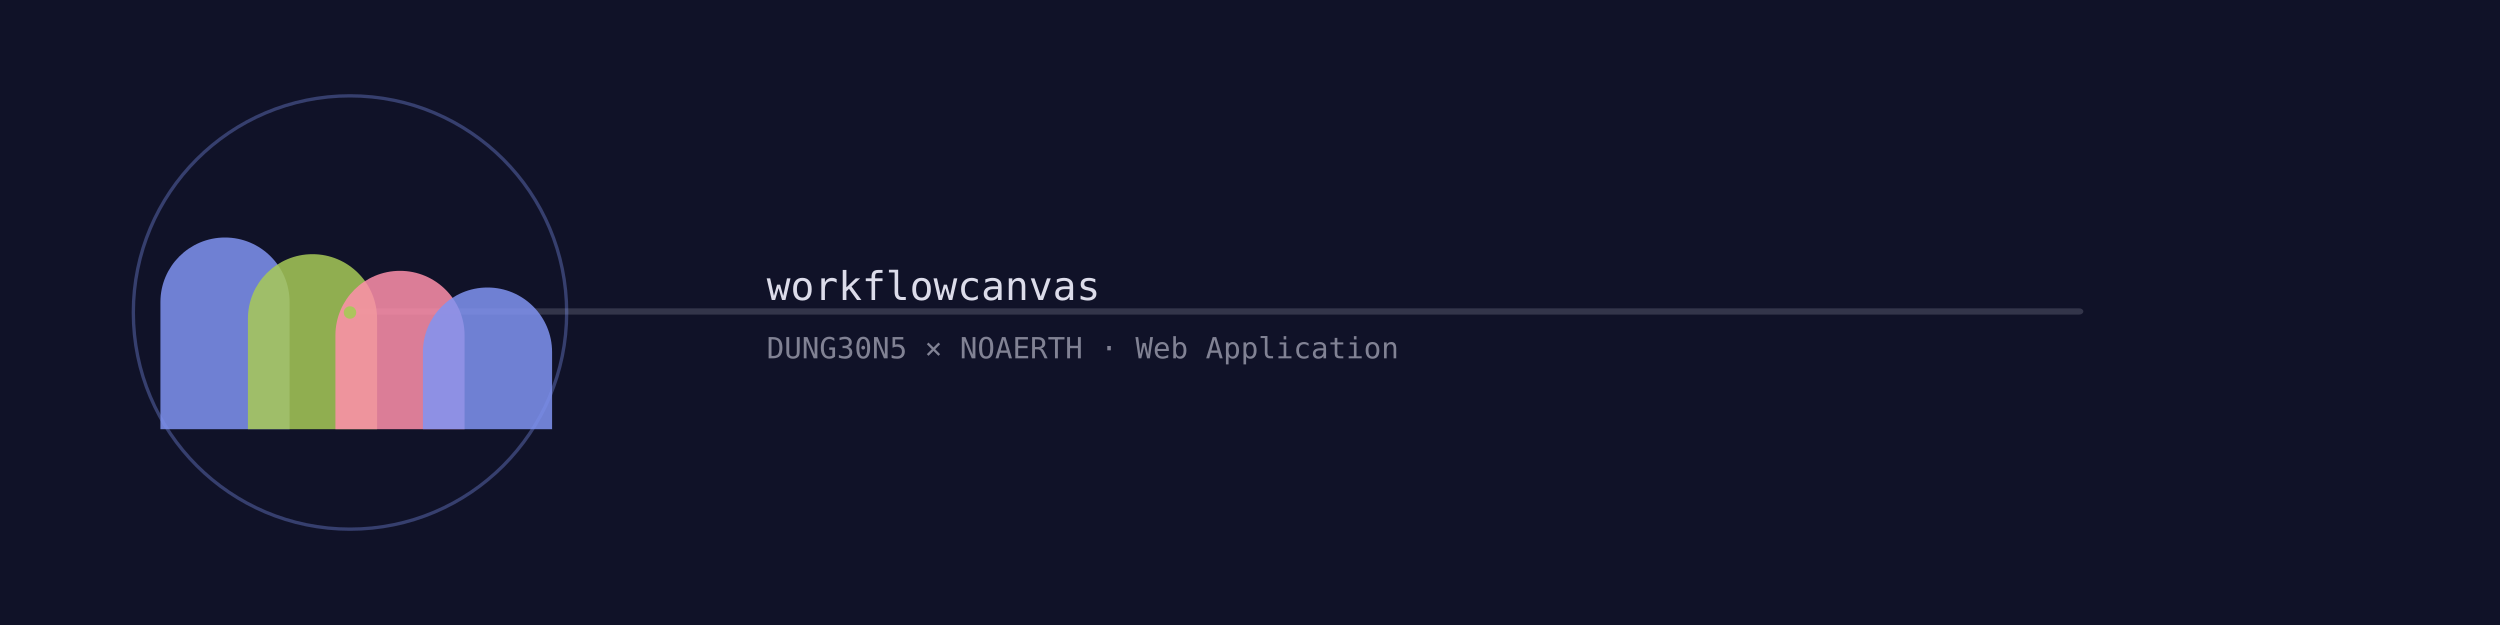
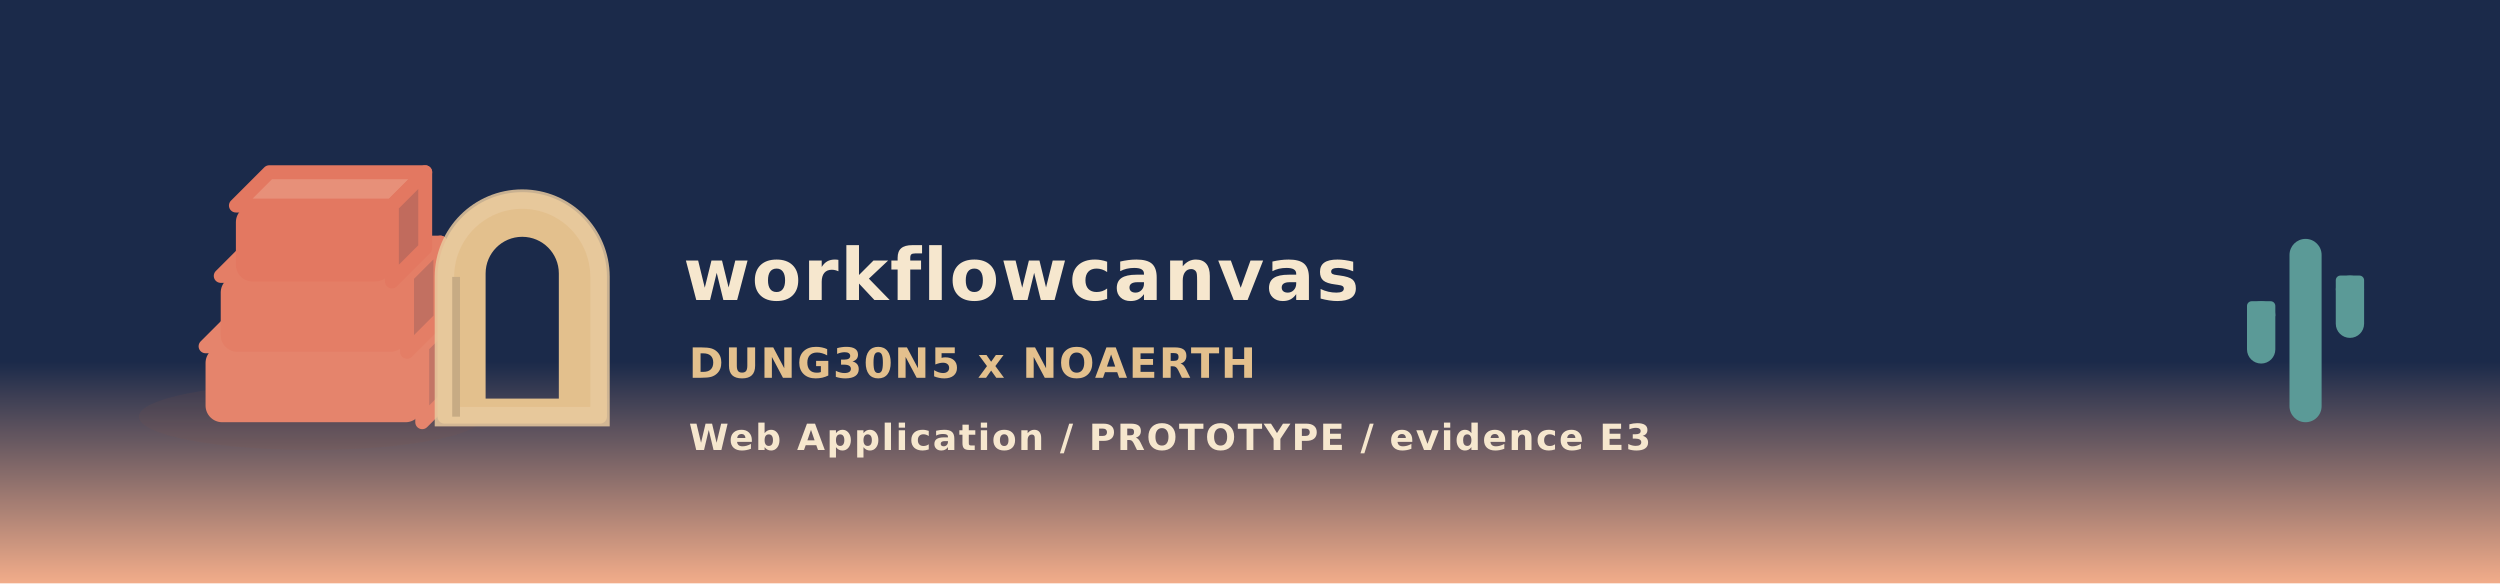
- <svg xmlns="http://www.w3.org/2000/svg" viewBox="0 0 1200 300" width="1200" height="300" role="img" aria-label="workflowcanvas identity object">
-   <rect width="1200" height="300" fill="#101228" />
-   <defs>
-     <linearGradient id="gft" x1="0" y1="0" x2="1" y2="1">
-       <stop offset="0%" stop-color="#8093f1" />
-       <stop offset="100%" stop-color="#a7c957" />
-     </linearGradient>
-   </defs>
-   <rect x="168.00" y="148.00" width="832.00" height="3.00" rx="2.00" fill="rgba(242,242,255,0.160)" opacity="1.00" />
-   <path d="M77.00,206.00 L77.00,145.00 A31.00,31.00 0 0 1 139.00,145.00 L139.00,206.00 Z" fill="rgba(128,147,241,0.850)" opacity="1.00" />
-   <path d="M119.00,206.00 L119.00,153.00 A31.00,31.00 0 0 1 181.00,153.00 L181.00,206.00 Z" fill="rgba(167,201,87,0.850)" opacity="1.00" />
-   <path d="M161.00,206.00 L161.00,161.00 A31.00,31.00 0 0 1 223.00,161.00 L223.00,206.00 Z" fill="rgba(255,143,171,0.850)" opacity="1.00" />
-   <path d="M203.00,206.00 L203.00,169.00 A31.00,31.00 0 0 1 265.00,169.00 L265.00,206.00 Z" fill="rgba(128,147,241,0.850)" opacity="1.00" />
+ <svg xmlns="http://www.w3.org/2000/svg" width="900" height="210" viewBox="0 0 900 210" role="img" aria-label="workflowcanvas - identity object">
+   <linearGradient id="skyf" x1="0" y1="0" x2="0" y2="1">
+     <stop offset="0" stop-color="#1b2a4a" />
+     <stop offset="0.62" stop-color="#1b2a4a" />
+     <stop offset="1" stop-color="#f3ad8a" />
+   </linearGradient>
+   <rect width="900" height="210" fill="url(#skyf)" />
+   <rect x="0" y="352" width="900" height="-142" fill="#e3c08d" />
+   <rect x="0" y="352" width="900" height="3" fill="#e6c596" />
+   <ellipse cx="112" cy="150" rx="62" ry="12" fill="rgba(138,90,68,0.11)" />
  <g>
-     <circle cx="168.00" cy="150.00" r="104.00" fill="none" stroke="rgba(128,147,241,0.350)" stroke-width="1.60" opacity="1.00" />
-     <animate attributeName="opacity" values="0.25;1.0;0.25" dur="19.9s" begin="0s" repeatCount="indefinite" />
+     <path d="M74,124.67 L152,124.67 L164,112.67 L86,112.67 Z" fill="#e99a82" stroke="#e5846c" stroke-width="5" stroke-linejoin="round" />
+     <path d="M152,124.67 L164,112.67 L164,140 L152,152 Z" fill="#c37566" stroke="#e5846c" stroke-width="5" stroke-linejoin="round" />
+     <rect x="74" y="124.67" width="78" height="27.33" rx="6" fill="#e5846c" />
+     <path d="M79.46,99.33 L146.54,99.33 L158.54,87.33 L91.46,87.33 Z" fill="#e8957d" stroke="#e47e66" stroke-width="5" stroke-linejoin="round" />
+     <path d="M146.54,99.33 L158.54,87.33 L158.54,114.67 L146.54,126.67 Z" fill="#c27061" stroke="#e47e66" stroke-width="5" stroke-linejoin="round" />
+     <rect x="79.46" y="99.33" width="67.08" height="27.33" rx="6" fill="#e47e66" />
+     <path d="M84.92,74 L141.08,74 L153.08,62 L96.92,62 Z" fill="#e79079" stroke="#e37861" stroke-width="5" stroke-linejoin="round" />
+     <path d="M141.08,74 L153.08,62 L153.08,89.33 L141.08,101.33 Z" fill="#c16b5d" stroke="#e37861" stroke-width="5" stroke-linejoin="round" />
+     <rect x="84.92" y="74" width="56.16" height="27.33" rx="6" fill="#e37861" />
+     <animate attributeName="opacity" values="0.72;1;0.72" dur="6s" begin="0s" repeatCount="indefinite" />
  </g>
-   <circle cx="168" cy="150" r="3" fill="rgba(167,201,87,0.900)">
-     <animate attributeName="opacity" values="0.35;0.95;0.35" dur="19.9s" begin="0s" repeatCount="indefinite" />
-   </circle>
-   <text x="368" y="144" font-family="ui-monospace,Menlo,monospace" font-size="19" fill="rgba(242,242,255,0.900)">workflowcanvas</text>
-   <text x="368" y="172" font-family="ui-monospace,Menlo,monospace" font-size="14" fill="rgba(242,242,255,0.500)">DUNG30N5 × NOAERTH · Web Application</text>
+   <path d="M160,150 L160,99.68 A28,28 0 0 1 216,99.68 L216,150 Z M172.32,146 L172.32,98.43 A15.68,15.68 0 0 1 203.68,98.43 L203.68,146 Z" fill="#e3c08d" fill-rule="evenodd" stroke="#e3c08d" stroke-width="5" stroke-linejoin="round" />
+   <path d="M160,150 L160,99.68 A28,28 0 0 1 216,99.68 L216,150 Z" fill="none" stroke="#e8c99d" stroke-width="7" stroke-linecap="round" opacity="0.85" />
+   <rect x="162.8" y="99.68" width="2.8" height="50.32" fill="#c7ab84" />
+   <text x="246" y="108" font-family="Verdana,DejaVu Sans,sans-serif" font-size="26" font-weight="700" letter-spacing="0.6" fill="#f6e7ce" text-anchor="start">workflowcanvas</text>
+   <text x="248" y="136" font-family="Verdana,DejaVu Sans,sans-serif" font-size="15" font-weight="700" letter-spacing="0.6" fill="#e3c08d" text-anchor="start">DUNG30N5 x NOAERTH</text>
+   <text x="248" y="162" font-family="Verdana,DejaVu Sans,sans-serif" font-size="13" font-weight="700" letter-spacing="0.6" fill="#f6e7ce" text-anchor="start">Web Application  /  PROTOTYPE  /  evidence E3</text>
+   <rect x="824.22" y="86" width="11.56" height="66" rx="5.78" fill="#5b9a97" />
+   <rect x="808.92" y="108.44" width="10.2" height="22.44" rx="5.1" fill="#5b9a97" />
+   <rect x="808.92" y="108.44" width="10.2" height="6.6" rx="1.7" fill="#5b9a97" />
+   <rect x="840.88" y="99.2" width="10.2" height="22.44" rx="5.1" fill="#5b9a97" />
+   <rect x="840.88" y="99.2" width="10.2" height="6.6" rx="1.7" fill="#5b9a97" />
</svg>
